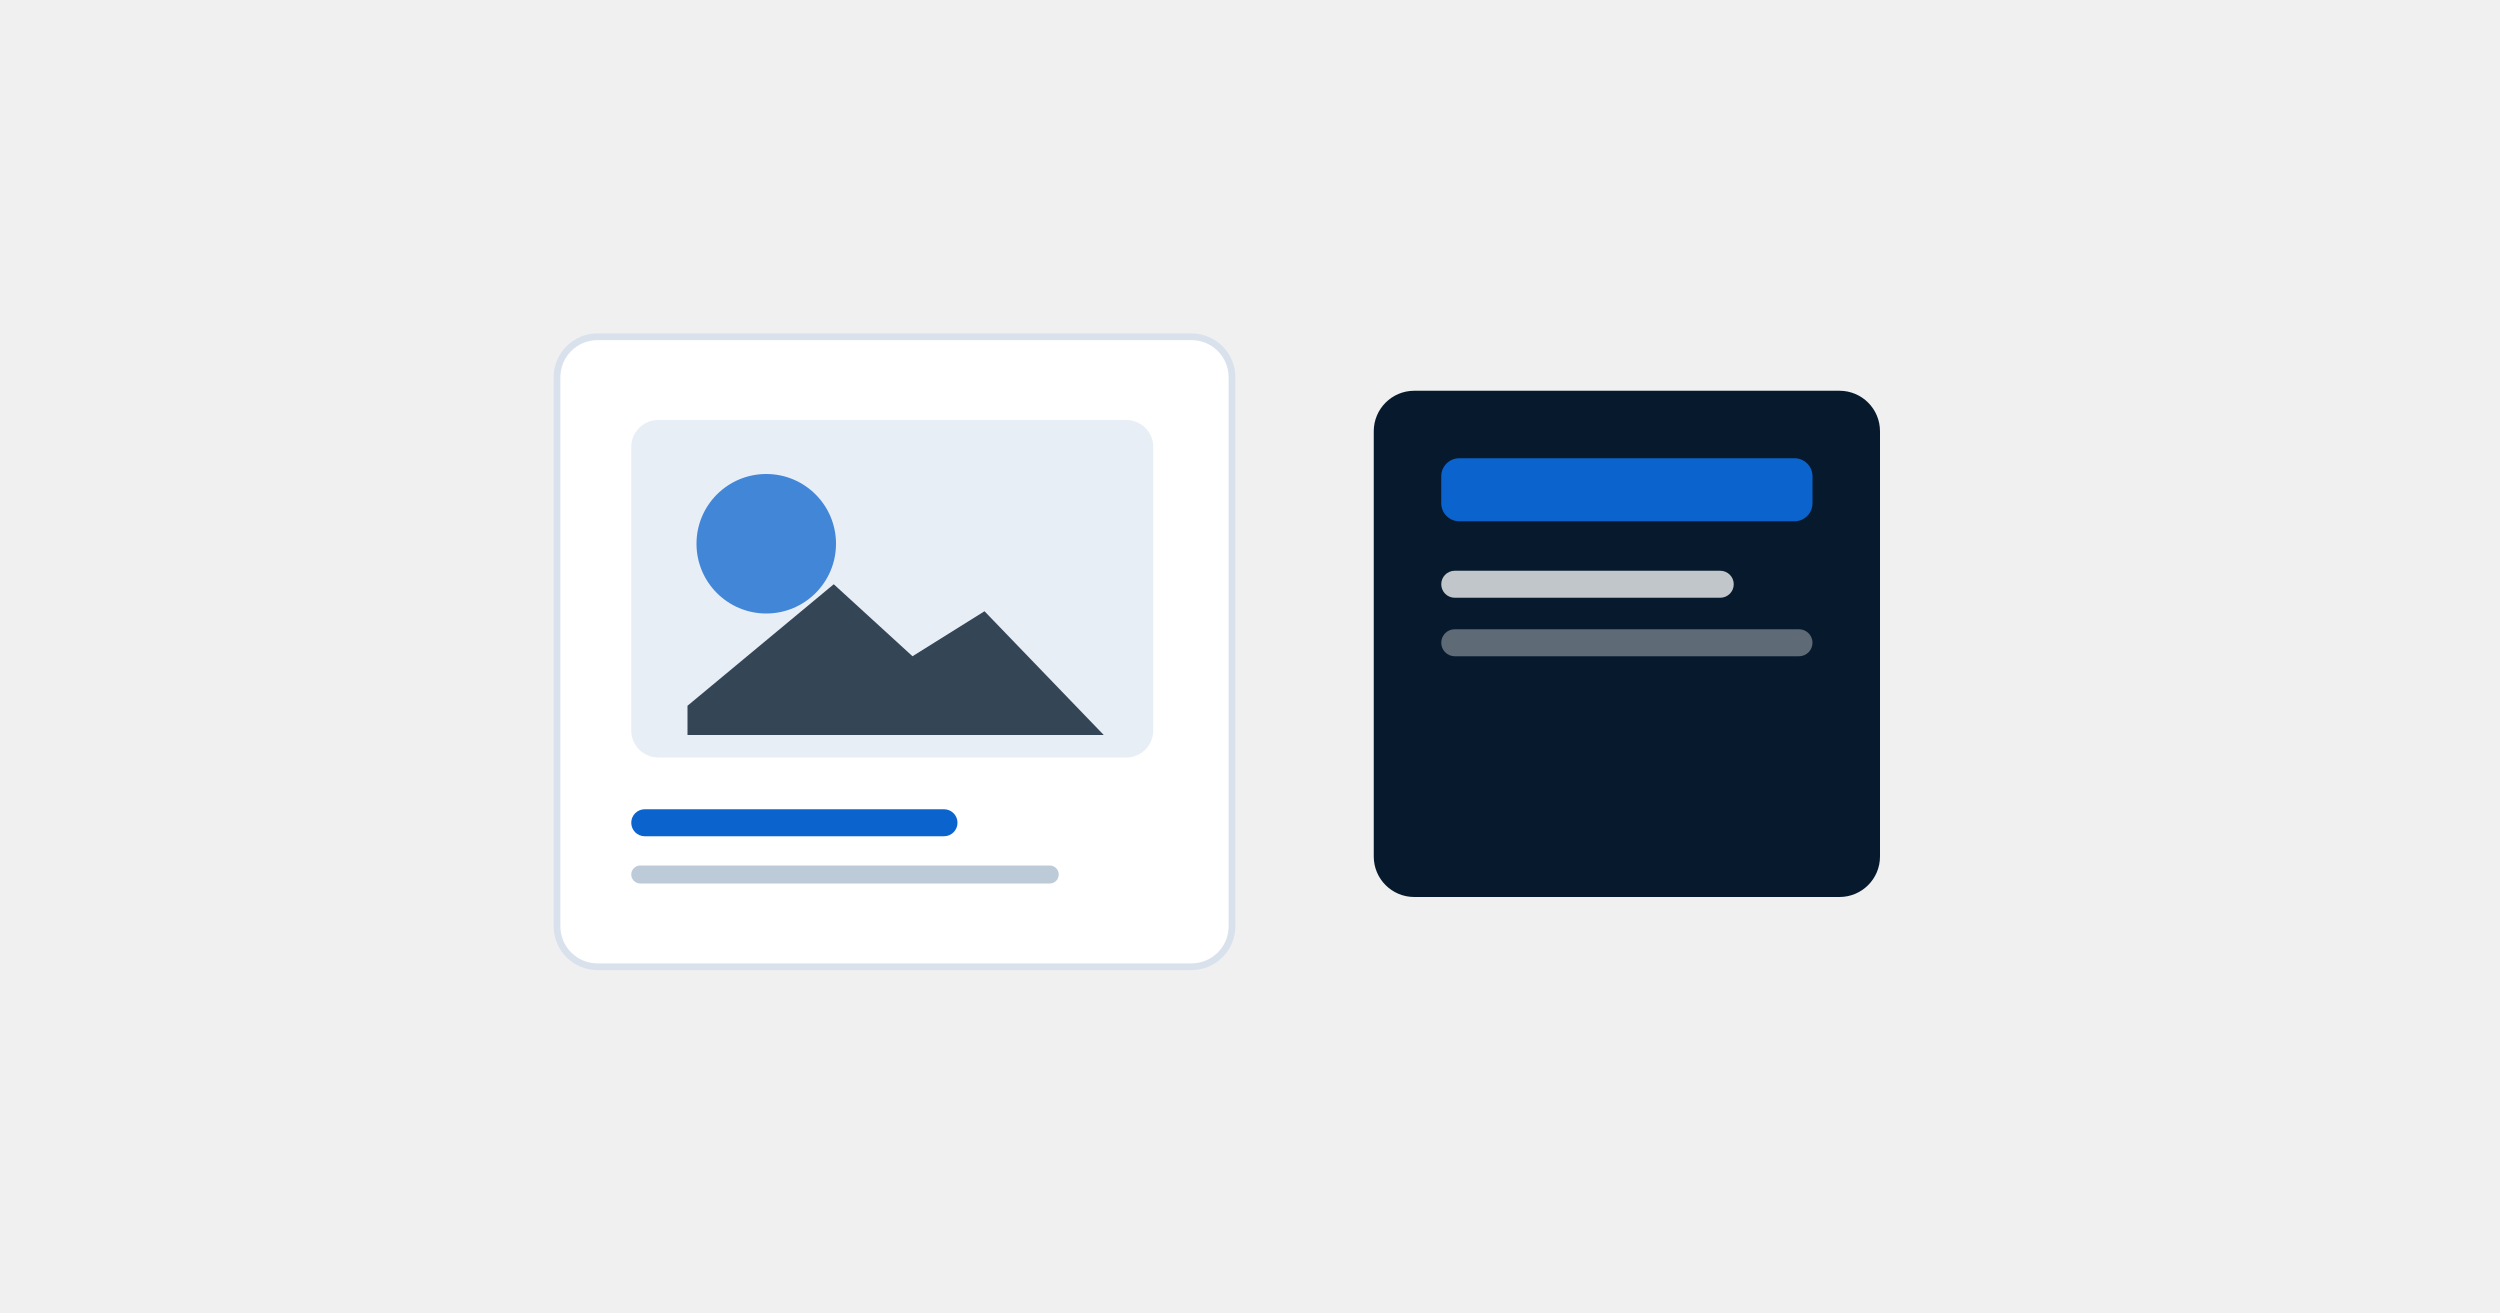
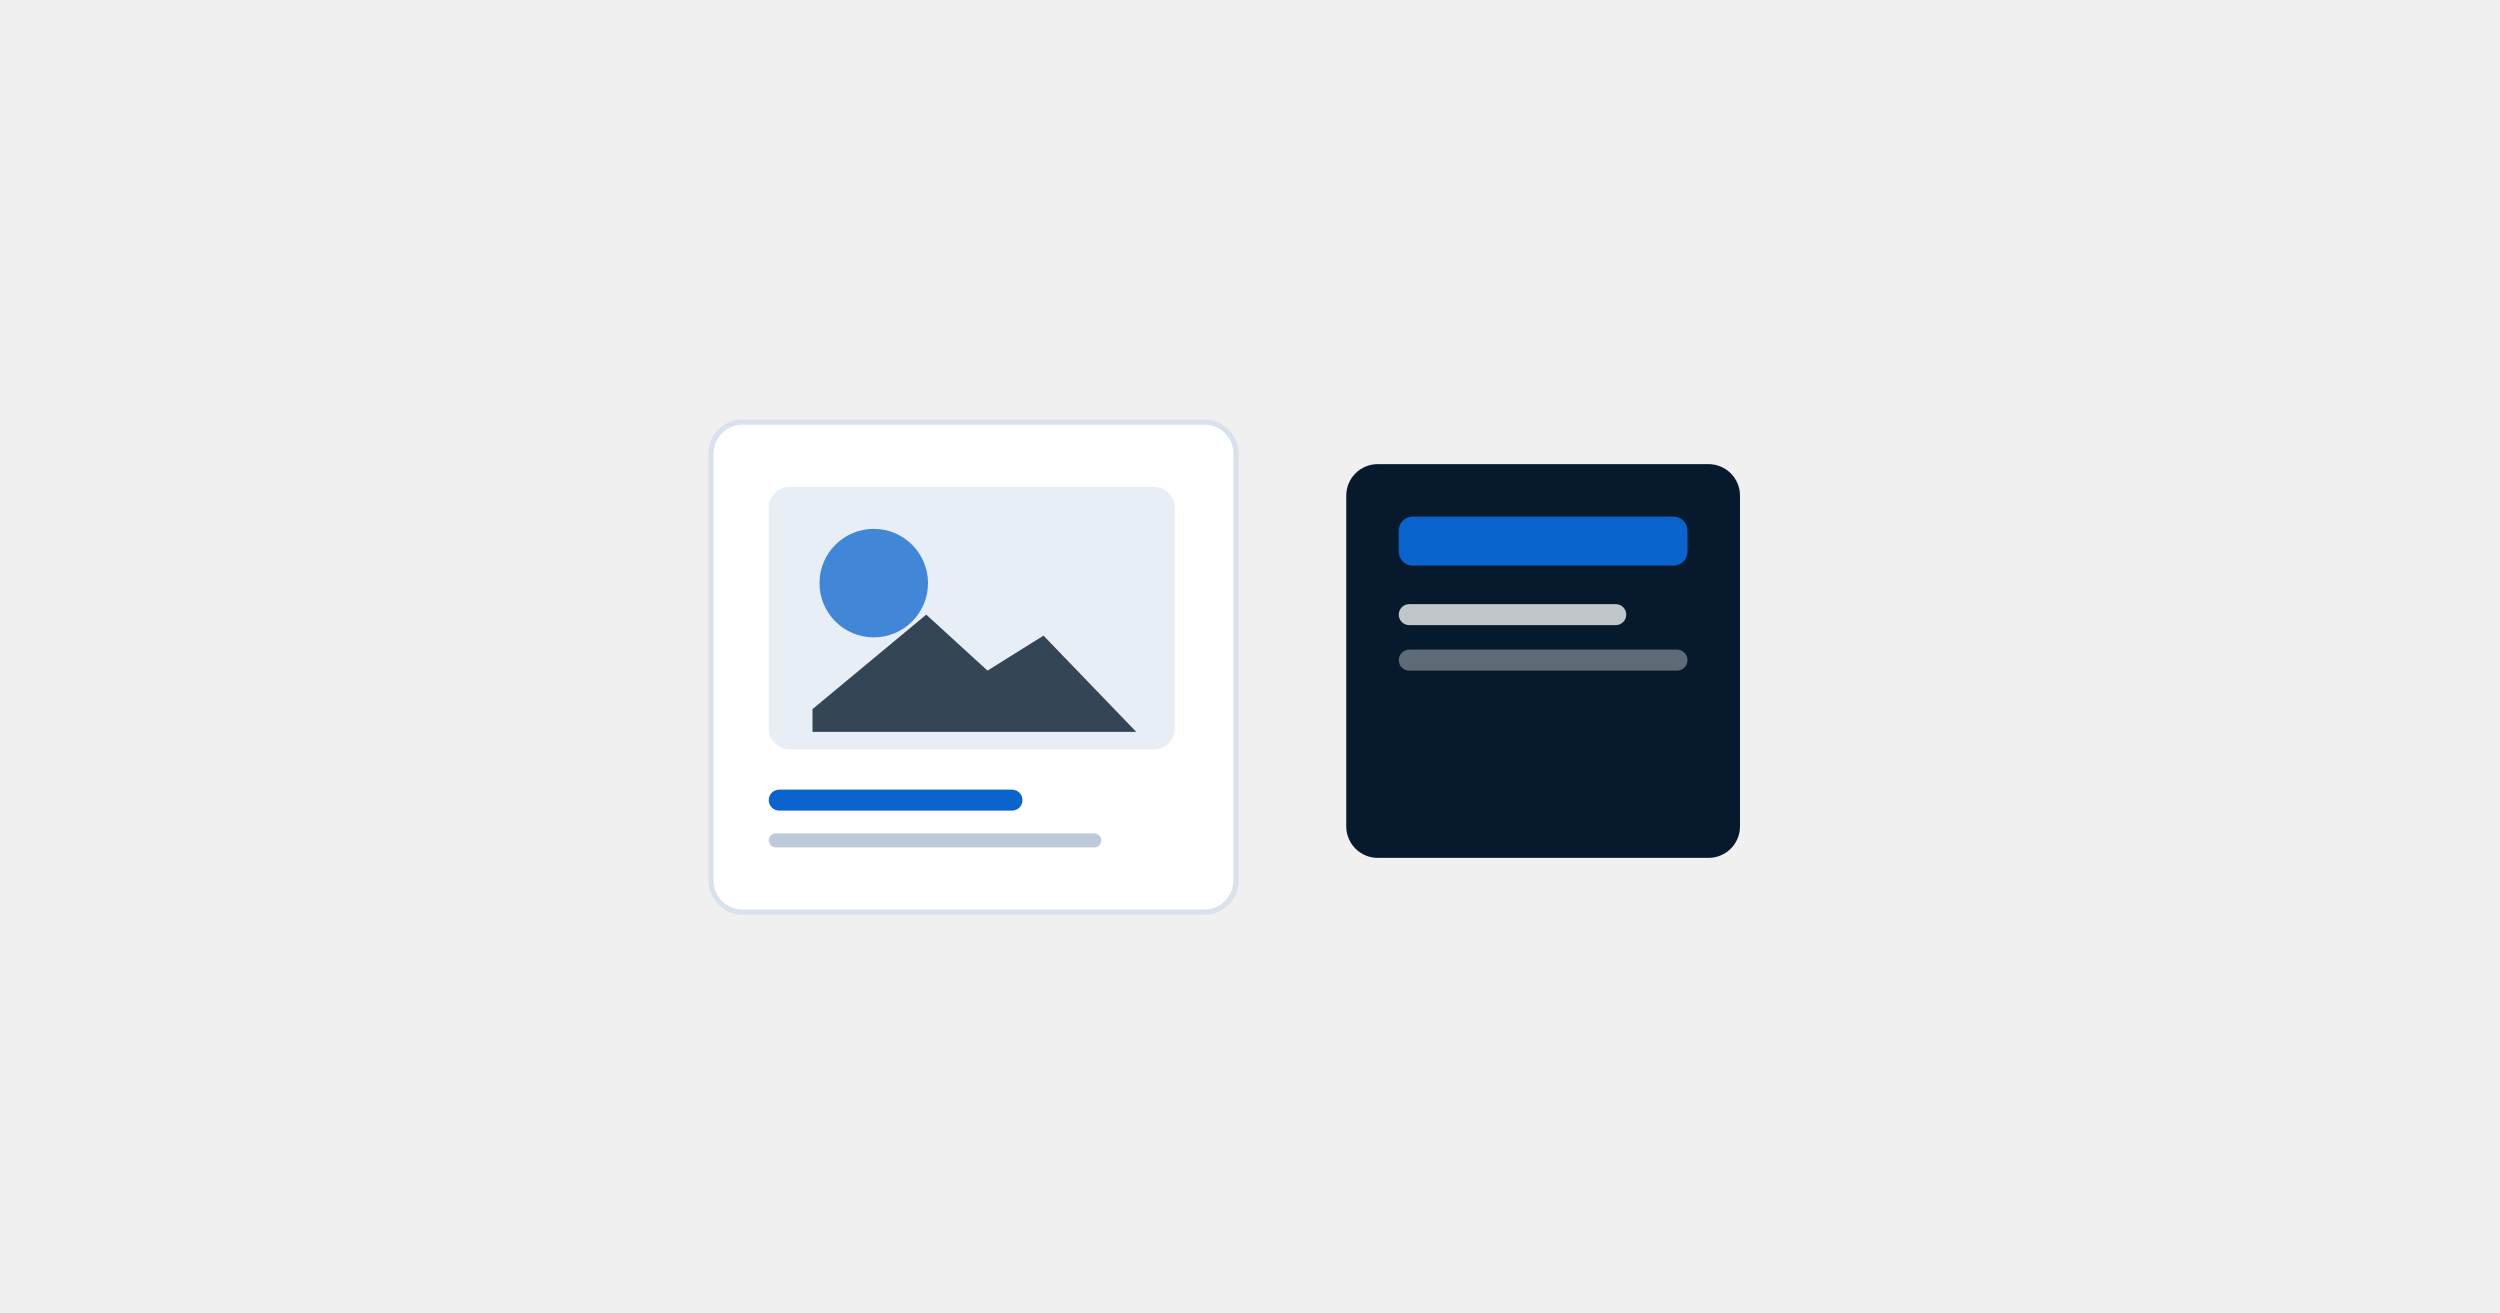
<svg xmlns="http://www.w3.org/2000/svg" viewBox="0 0 800 420" preserveAspectRatio="xMidYMid meet">
-   <g transform="translate(112 58.8) scale(.72)">
+   <g transform="translate(176 97) scale(.56)">
    <rect x="92" y="68" width="300" height="280" rx="18" fill="white" stroke="#d9e2ec" stroke-width="3" />
    <rect x="125" y="105" width="232" height="150" rx="12" fill="#e7eef6" />
    <circle cx="185" cy="160" r="31" fill="#0b63ce" opacity=".75" />
    <path d="M150 232l65-54 35 32 32-20 53 55H150z" fill="#071a2d" opacity=".8" />
    <rect x="125" y="278" width="145" height="12" rx="6" fill="#0b63ce" />
    <rect x="125" y="303" width="190" height="8" rx="4" fill="#bdcad7" />
    <rect x="455" y="92" width="225" height="225" rx="18" fill="#071a2d" />
    <rect x="485" y="122" width="165" height="28" rx="8" fill="#0b63ce" />
    <rect x="485" y="172" width="130" height="12" rx="6" fill="white" opacity=".75" />
    <rect x="485" y="198" width="165" height="12" rx="6" fill="white" opacity=".35" />
  </g>
</svg>
